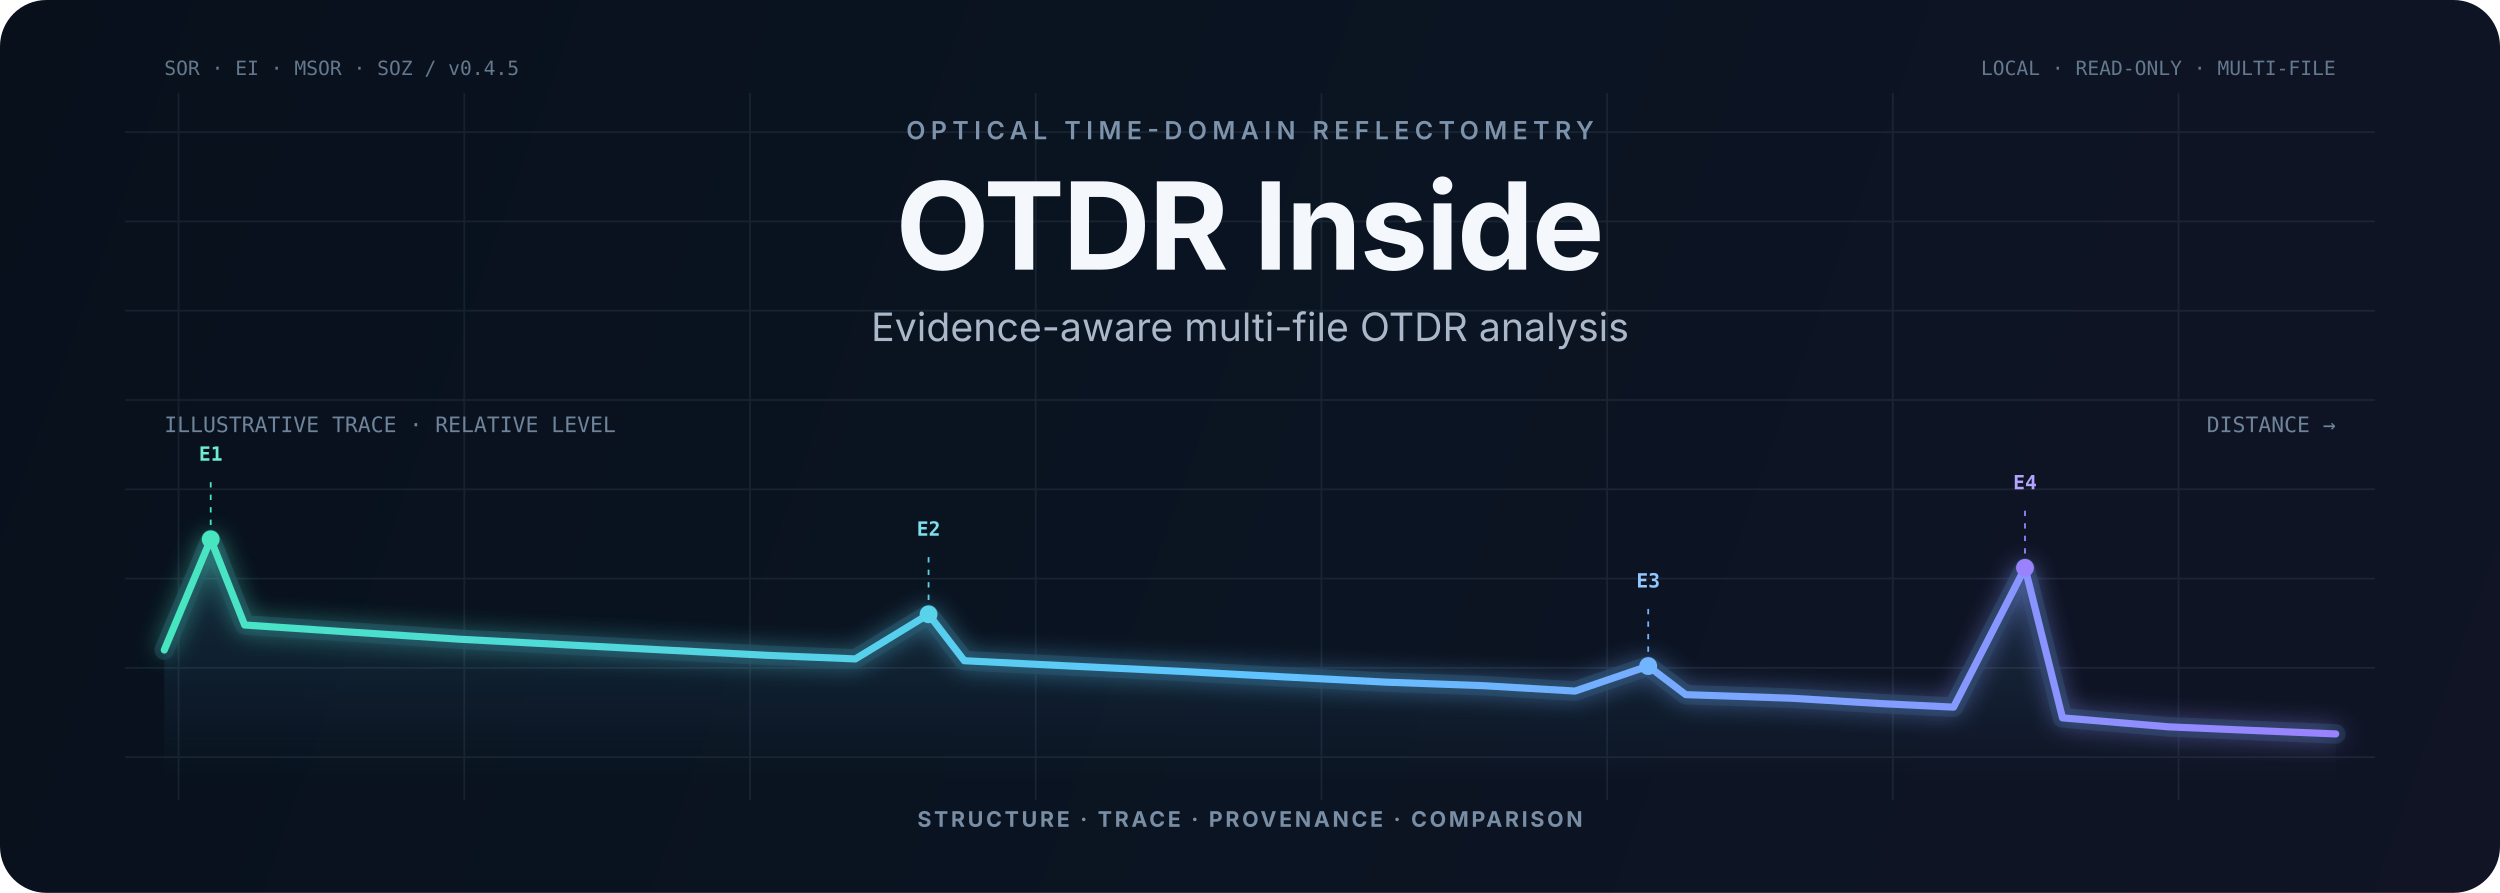
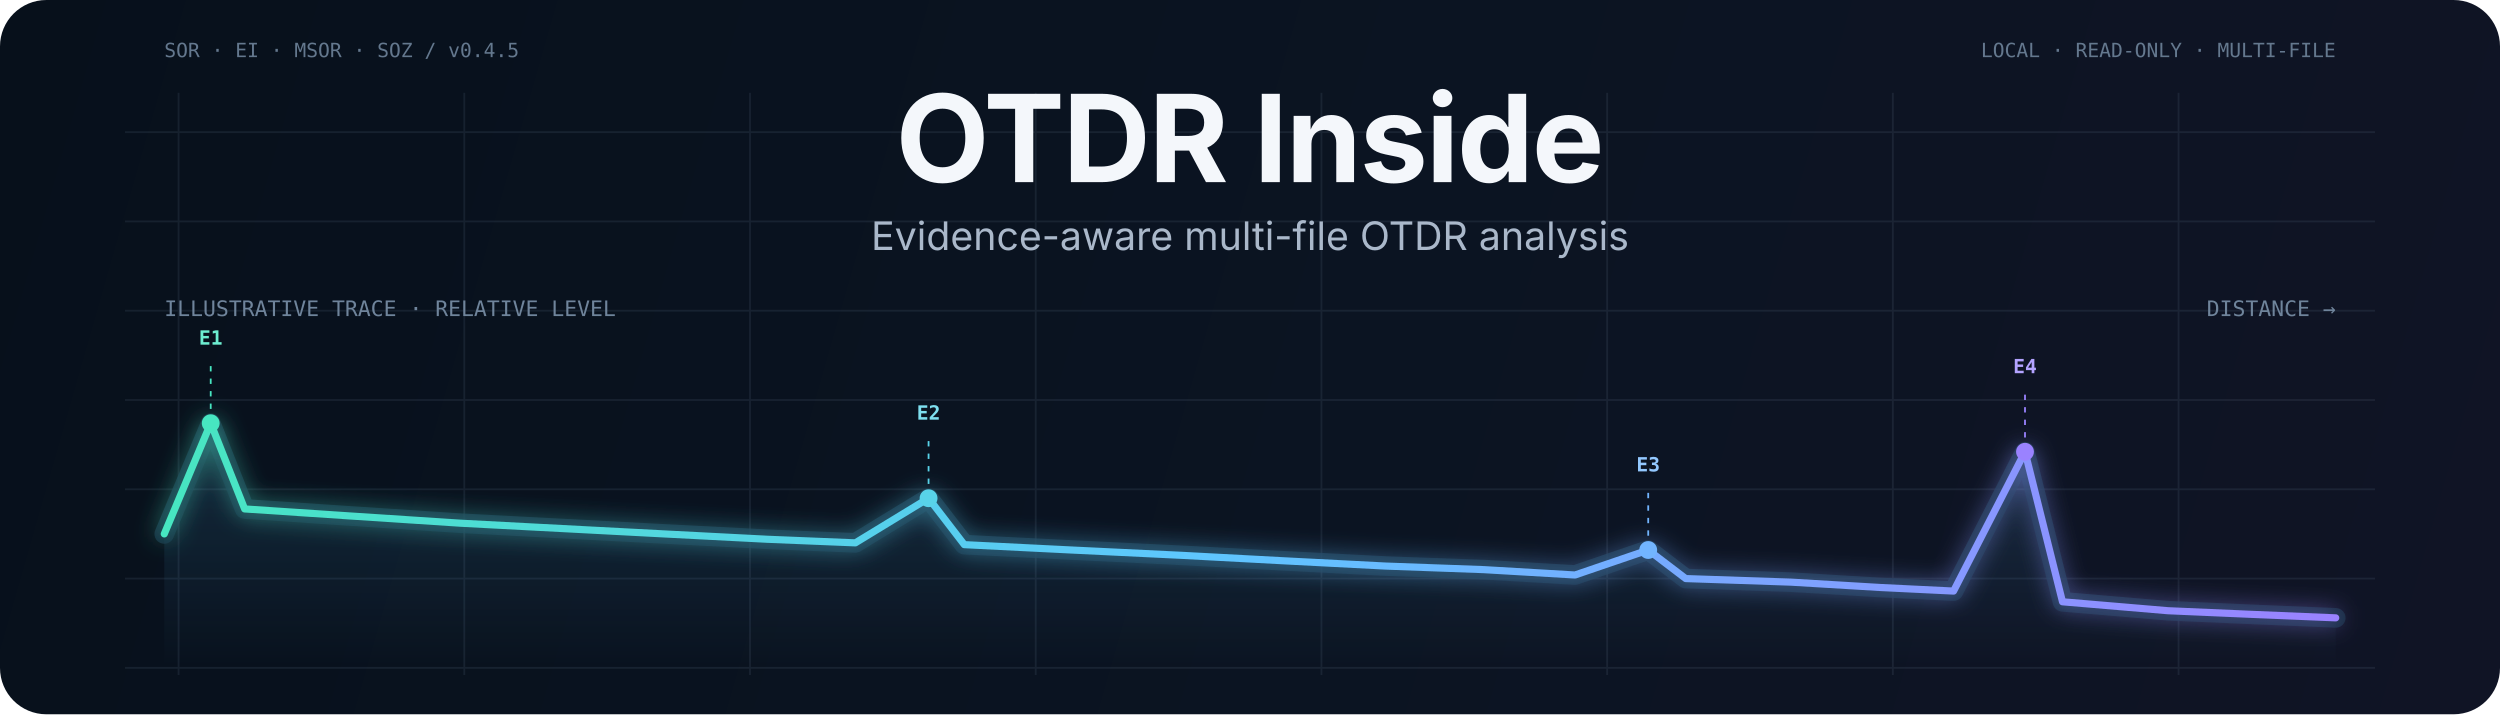
- <svg xmlns="http://www.w3.org/2000/svg" width="1400" height="500" viewBox="0 0 1400 500" fill="none">
+ <svg xmlns="http://www.w3.org/2000/svg" width="1400" height="400" viewBox="0 0 1400 400" fill="none">
  <defs>
-     <linearGradient id="bg" x1="0" y1="0" x2="1400" y2="500" gradientUnits="userSpaceOnUse">
+     <linearGradient id="bg" x1="0" y1="0" x2="1400" y2="400" gradientUnits="userSpaceOnUse">
      <stop stop-color="#07101B" />
      <stop offset="0.55" stop-color="#0B1422" />
      <stop offset="1" stop-color="#101425" />
    </linearGradient>
    <linearGradient id="trace" x1="92" y1="0" x2="1308" y2="0" gradientUnits="userSpaceOnUse">
      <stop stop-color="#47E6C1" />
      <stop offset="0.48" stop-color="#5EC6FF" />
      <stop offset="1" stop-color="#9A82FF" />
    </linearGradient>
    <linearGradient id="fade" x1="0" y1="0" x2="0" y2="1">
      <stop stop-color="#5EC6FF" stop-opacity="0.16" />
      <stop offset="1" stop-color="#5EC6FF" stop-opacity="0" />
    </linearGradient>
    <filter id="glow" x="-10%" y="-80%" width="120%" height="260%">
      <feGaussianBlur stdDeviation="7" result="b" />
      <feMerge>
        <feMergeNode in="b" />
        <feMergeNode in="SourceGraphic" />
      </feMerge>
    </filter>
  </defs>
-   <rect width="1400" height="500" rx="26" fill="url(#bg)" />
+   <rect width="1400" height="400" rx="26" fill="url(#bg)" />
  <g opacity="0.11" stroke="#8CA4BE" stroke-width="1">
    <path d="M70 74H1330" />
    <path d="M70 124H1330" />
    <path d="M70 174H1330" />
    <path d="M70 224H1330" />
    <path d="M70 274H1330" />
    <path d="M70 324H1330" />
    <path d="M70 374H1330" />
-     <path d="M70 424H1330" />
-     <path d="M100 52V448" />
-     <path d="M260 52V448" />
-     <path d="M420 52V448" />
-     <path d="M580 52V448" />
-     <path d="M740 52V448" />
-     <path d="M900 52V448" />
-     <path d="M1060 52V448" />
-     <path d="M1220 52V448" />
+     <path d="M100 52V378" />
+     <path d="M260 52V378" />
+     <path d="M420 52V378" />
+     <path d="M580 52V378" />
+     <path d="M740 52V378" />
+     <path d="M900 52V378" />
+     <path d="M1060 52V378" />
+     <path d="M1220 52V378" />
  </g>
-   <text x="700" y="78" text-anchor="middle" fill="#7D92AB" font-size="14" font-family="Inter,Segoe UI,Arial,sans-serif" font-weight="600" letter-spacing="3">OPTICAL TIME-DOMAIN REFLECTOMETRY</text>
-   <text x="700" y="151" text-anchor="middle" fill="#F4F7FB" font-size="68" font-family="Inter,Segoe UI,Arial,sans-serif" font-weight="750" letter-spacing="-1">OTDR Inside</text>
-   <text x="700" y="191" text-anchor="middle" fill="#AAB8CA" font-size="22" font-family="Inter,Segoe UI,Arial,sans-serif">Evidence-aware multi-file OTDR analysis</text>
-   <text x="92" y="242" fill="#6F849B" font-size="12" font-family="ui-monospace,SFMono-Regular,Menlo,monospace">ILLUSTRATIVE TRACE · RELATIVE LEVEL</text>
-   <text x="1308" y="242" text-anchor="end" fill="#6F849B" font-size="12" font-family="ui-monospace,SFMono-Regular,Menlo,monospace">DISTANCE →</text>
-   <path d="M92 364 L118 302 L137 350 L197 354 L258 358 L315 361 L372 364 L430 367 L479 369 L520 344 L540 370 L600 373 L662 376 L718 379 L776 382 L831 384 L882 387 L923 373 L944 389 L1003 391 L1053 394 L1094 396 L1134 318 L1155 402 L1214 407 L1260 409 L1308 411 L1308 438 L92 438 Z" fill="url(#fade)" />
-   <path d="M92 364 L118 302 L137 350 L197 354 L258 358 L315 361 L372 364 L430 367 L479 369 L520 344 L540 370 L600 373 L662 376 L718 379 L776 382 L831 384 L882 387 L923 373 L944 389 L1003 391 L1053 394 L1094 396 L1134 318 L1155 402 L1214 407 L1260 409 L1308 411" stroke="#19354A" stroke-width="11" stroke-linecap="round" stroke-linejoin="round" opacity="0.72" />
-   <path d="M92 364 L118 302 L137 350 L197 354 L258 358 L315 361 L372 364 L430 367 L479 369 L520 344 L540 370 L600 373 L662 376 L718 379 L776 382 L831 384 L882 387 L923 373 L944 389 L1003 391 L1053 394 L1094 396 L1134 318 L1155 402 L1214 407 L1260 409 L1308 411" stroke="url(#trace)" stroke-width="4" stroke-linecap="round" stroke-linejoin="round" filter="url(#glow)" />
-   <g font-family="ui-monospace,SFMono-Regular,Menlo,monospace" font-size="11" font-weight="700">
-     <g>
-       <circle cx="118" cy="302" r="5" fill="#47E6C1" />
-       <path d="M118 294V267" stroke="#47E6C1" stroke-dasharray="3 4" />
-       <text x="118" y="258" text-anchor="middle" fill="#6DEDD0">E1</text>
-     </g>
-     <g>
-       <circle cx="520" cy="344" r="5" fill="#58D3E9" />
-       <path d="M520 336V309" stroke="#58D3E9" stroke-dasharray="3 4" />
-       <text x="520" y="300" text-anchor="middle" fill="#7EDFEF">E2</text>
-     </g>
-     <g>
-       <circle cx="923" cy="373" r="5" fill="#72B5FF" />
-       <path d="M923 365V338" stroke="#72B5FF" stroke-dasharray="3 4" />
-       <text x="923" y="329" text-anchor="middle" fill="#93C8FF">E3</text>
-     </g>
-     <g>
-       <circle cx="1134" cy="318" r="5" fill="#9A82FF" />
-       <path d="M1134 310V283" stroke="#9A82FF" stroke-dasharray="3 4" />
-       <text x="1134" y="274" text-anchor="middle" fill="#B3A3FF">E4</text>
+   <text x="700" y="102" text-anchor="middle" fill="#F4F7FB" font-size="68" font-family="Inter,Segoe UI,Arial,sans-serif" font-weight="750" letter-spacing="-1">OTDR Inside</text>
+   <text x="700" y="140" text-anchor="middle" fill="#AAB8CA" font-size="22" font-family="Inter,Segoe UI,Arial,sans-serif">Evidence-aware multi-file OTDR analysis</text>
+   <g transform="translate(0 -65)">
+     <text x="92" y="242" fill="#6F849B" font-size="12" font-family="ui-monospace,SFMono-Regular,Menlo,monospace">ILLUSTRATIVE TRACE · RELATIVE LEVEL</text>
+     <text x="1308" y="242" text-anchor="end" fill="#6F849B" font-size="12" font-family="ui-monospace,SFMono-Regular,Menlo,monospace">DISTANCE →</text>
+     <path d="M92 364 L118 302 L137 350 L197 354 L258 358 L315 361 L372 364 L430 367 L479 369 L520 344 L540 370 L600 373 L662 376 L718 379 L776 382 L831 384 L882 387 L923 373 L944 389 L1003 391 L1053 394 L1094 396 L1134 318 L1155 402 L1214 407 L1260 409 L1308 411 L1308 438 L92 438 Z" fill="url(#fade)" />
+     <path d="M92 364 L118 302 L137 350 L197 354 L258 358 L315 361 L372 364 L430 367 L479 369 L520 344 L540 370 L600 373 L662 376 L718 379 L776 382 L831 384 L882 387 L923 373 L944 389 L1003 391 L1053 394 L1094 396 L1134 318 L1155 402 L1214 407 L1260 409 L1308 411" stroke="#19354A" stroke-width="11" stroke-linecap="round" stroke-linejoin="round" opacity="0.72" />
+     <path d="M92 364 L118 302 L137 350 L197 354 L258 358 L315 361 L372 364 L430 367 L479 369 L520 344 L540 370 L600 373 L662 376 L718 379 L776 382 L831 384 L882 387 L923 373 L944 389 L1003 391 L1053 394 L1094 396 L1134 318 L1155 402 L1214 407 L1260 409 L1308 411" stroke="url(#trace)" stroke-width="4" stroke-linecap="round" stroke-linejoin="round" filter="url(#glow)" />
+     <g font-family="ui-monospace,SFMono-Regular,Menlo,monospace" font-size="11" font-weight="700">
+       <g>
+         <circle cx="118" cy="302" r="5" fill="#47E6C1" />
+         <path d="M118 294V267" stroke="#47E6C1" stroke-dasharray="3 4" />
+         <text x="118" y="258" text-anchor="middle" fill="#6DEDD0">E1</text>
+       </g>
+       <g>
+         <circle cx="520" cy="344" r="5" fill="#58D3E9" />
+         <path d="M520 336V309" stroke="#58D3E9" stroke-dasharray="3 4" />
+         <text x="520" y="300" text-anchor="middle" fill="#7EDFEF">E2</text>
+       </g>
+       <g>
+         <circle cx="923" cy="373" r="5" fill="#72B5FF" />
+         <path d="M923 365V338" stroke="#72B5FF" stroke-dasharray="3 4" />
+         <text x="923" y="329" text-anchor="middle" fill="#93C8FF">E3</text>
+       </g>
+       <g>
+         <circle cx="1134" cy="318" r="5" fill="#9A82FF" />
+         <path d="M1134 310V283" stroke="#9A82FF" stroke-dasharray="3 4" />
+         <text x="1134" y="274" text-anchor="middle" fill="#B3A3FF">E4</text>
+       </g>
    </g>
  </g>
-   <text x="700" y="463" text-anchor="middle" fill="#798EA5" font-size="12" font-family="Inter,Segoe UI,Arial,sans-serif" font-weight="650" letter-spacing="1.5">STRUCTURE  ·  TRACE  ·  PROVENANCE  ·  COMPARISON</text>
-   <text x="92" y="42" fill="#64788E" font-size="11" font-family="ui-monospace,SFMono-Regular,Menlo,monospace">SOR · EI · MSOR · SOZ / v0.4.5</text>
-   <text x="1308" y="42" text-anchor="end" fill="#64788E" font-size="11" font-family="ui-monospace,SFMono-Regular,Menlo,monospace">LOCAL · READ-ONLY · MULTI-FILE</text>
+   <text x="92" y="32" fill="#64788E" font-size="11" font-family="ui-monospace,SFMono-Regular,Menlo,monospace">SOR · EI · MSOR · SOZ / v0.4.5</text>
+   <text x="1308" y="32" text-anchor="end" fill="#64788E" font-size="11" font-family="ui-monospace,SFMono-Regular,Menlo,monospace">LOCAL · READ-ONLY · MULTI-FILE</text>
</svg>
